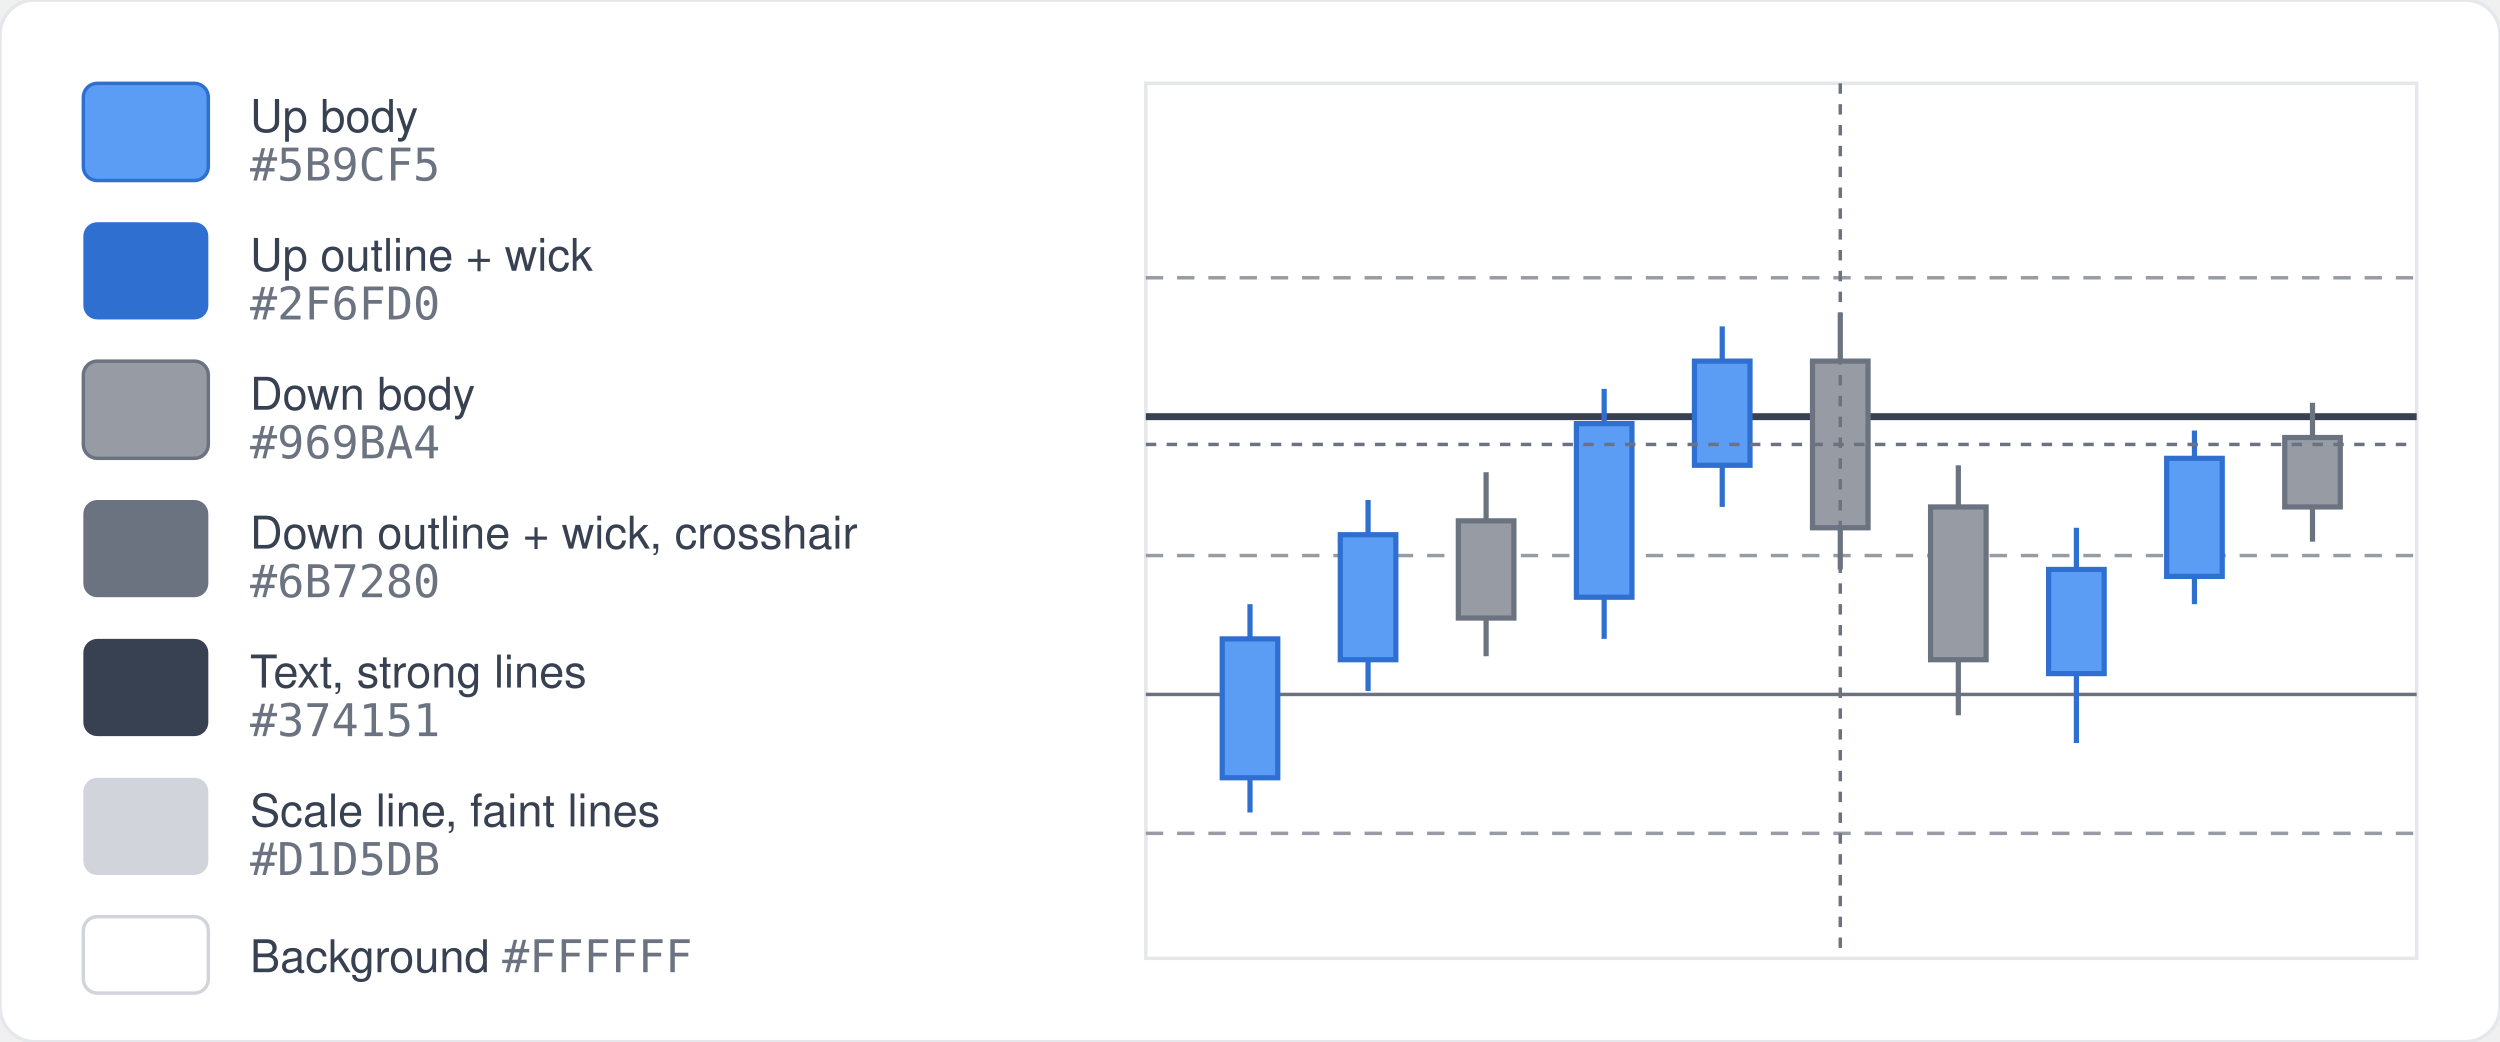
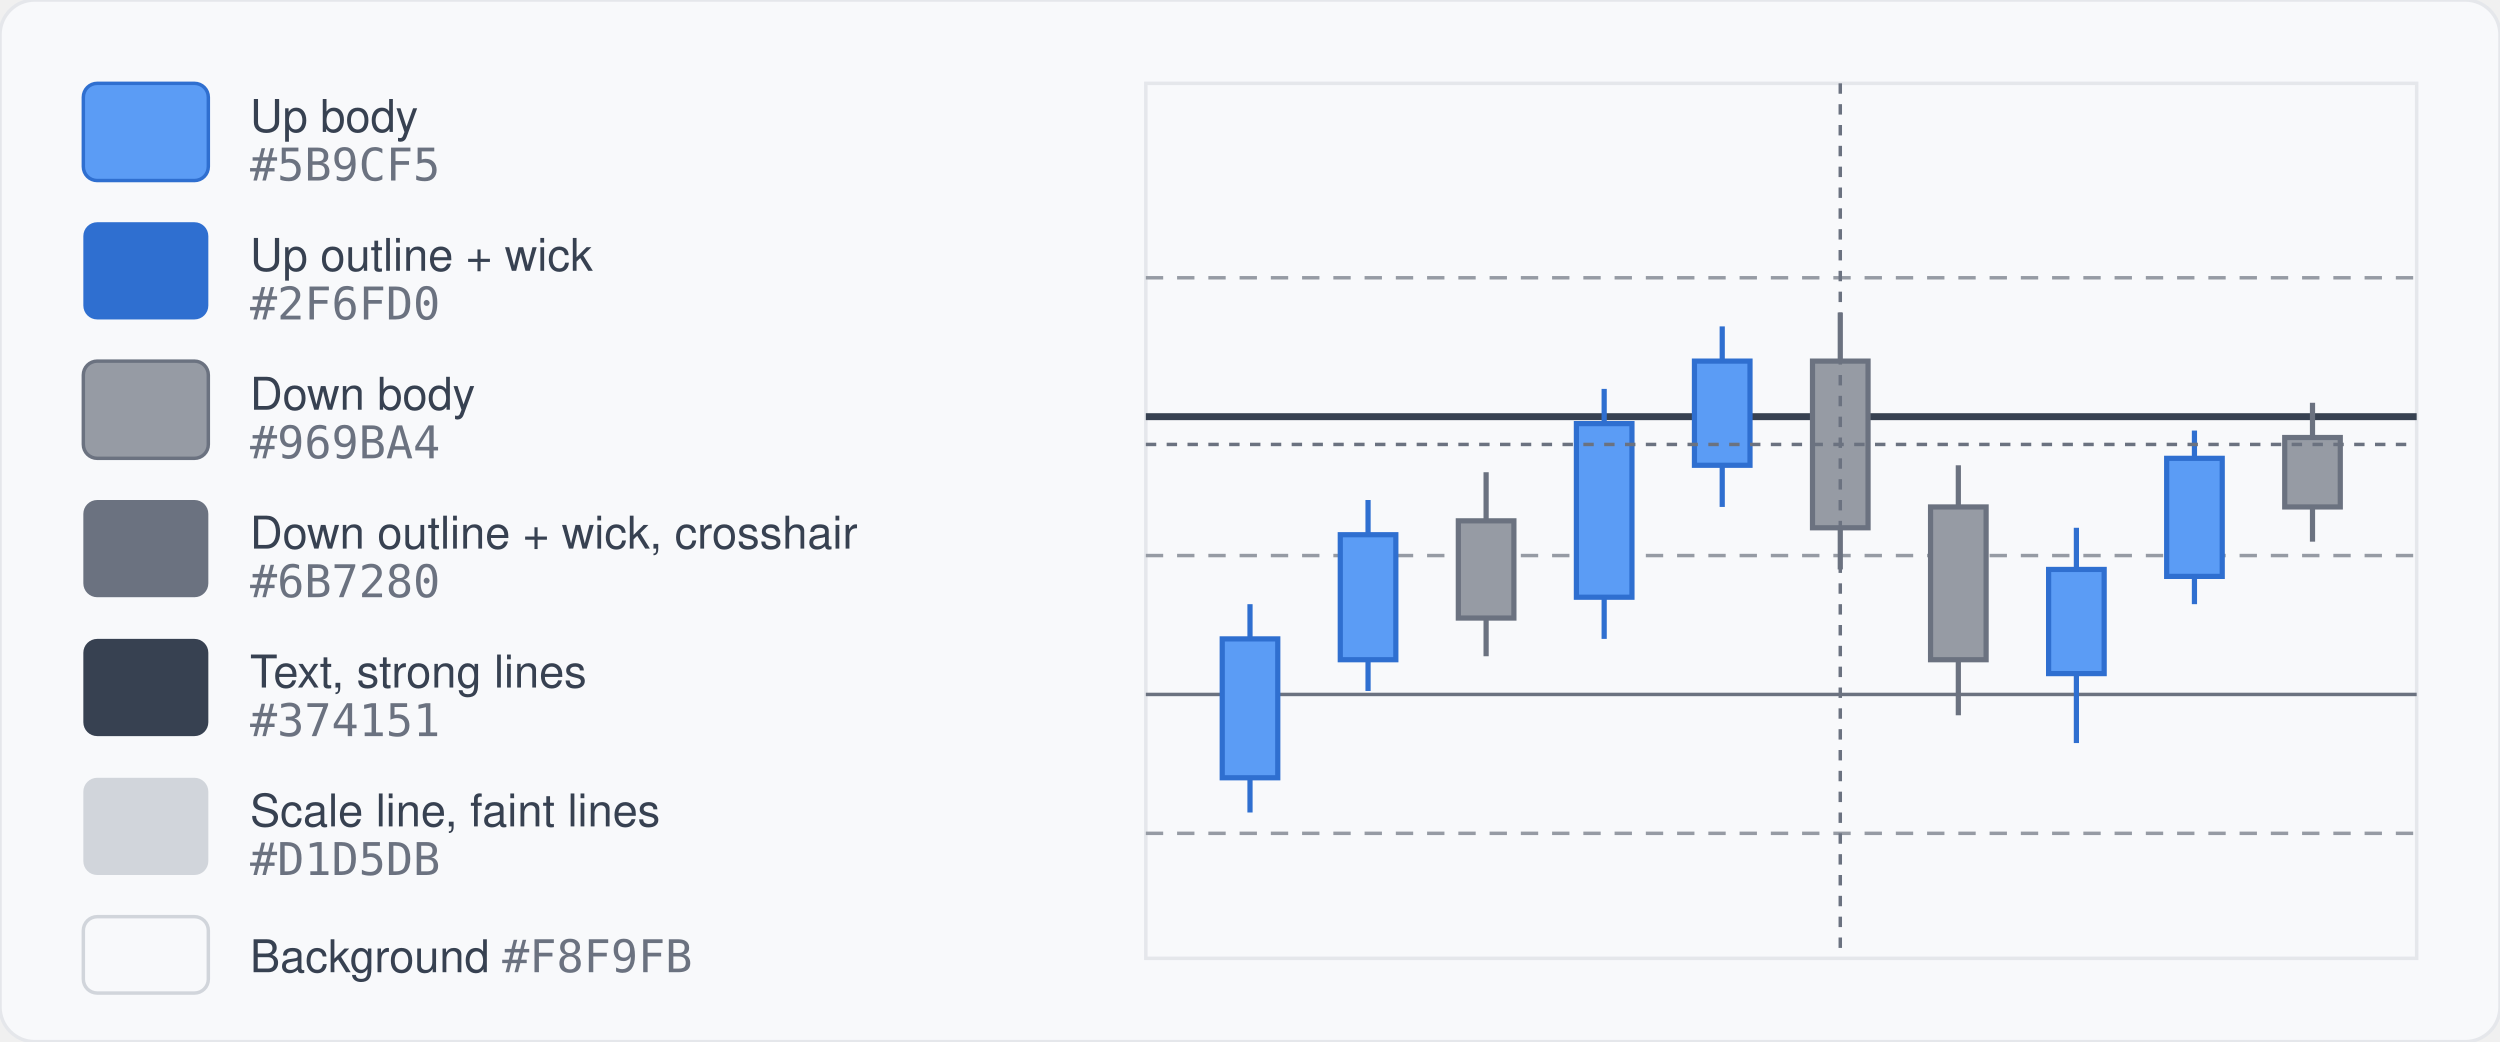
<svg xmlns="http://www.w3.org/2000/svg" width="720" height="300" viewBox="0 0 720 300" font-family="-apple-system, Segoe UI, Helvetica, Arial, sans-serif">
-   <rect width="720" height="300" rx="10" fill="#FFFFFF" stroke="#E5E7EB" />
+   <rect width="720" height="300" rx="10" fill="#F8F9FB" stroke="#E5E7EB" />
  <g font-size="13" fill="#374151">
    <rect x="24" y="24" width="36" height="28" rx="4" fill="#5B9CF5" stroke="#2F6FD0" />
    <text x="72" y="38">Up body</text>
    <text x="72" y="52" fill="#6B7280" font-family="ui-monospace, Menlo, Consolas, monospace">#5B9CF5</text>
    <rect x="24" y="64" width="36" height="28" rx="4" fill="#2F6FD0" />
    <text x="72" y="78">Up outline + wick</text>
    <text x="72" y="92" fill="#6B7280" font-family="ui-monospace, Menlo, Consolas, monospace">#2F6FD0</text>
    <rect x="24" y="104" width="36" height="28" rx="4" fill="#969BA4" stroke="#6B7280" />
    <text x="72" y="118">Down body</text>
    <text x="72" y="132" fill="#6B7280" font-family="ui-monospace, Menlo, Consolas, monospace">#969BA4</text>
    <rect x="24" y="144" width="36" height="28" rx="4" fill="#6B7280" />
    <text x="72" y="158">Down outline + wick, crosshair</text>
    <text x="72" y="172" fill="#6B7280" font-family="ui-monospace, Menlo, Consolas, monospace">#6B7280</text>
    <rect x="24" y="184" width="36" height="28" rx="4" fill="#374151" />
    <text x="72" y="198">Text, strong lines</text>
    <text x="72" y="212" fill="#6B7280" font-family="ui-monospace, Menlo, Consolas, monospace">#374151</text>
    <rect x="24" y="224" width="36" height="28" rx="4" fill="#D1D5DB" />
    <text x="72" y="238">Scale line, faint lines</text>
    <text x="72" y="252" fill="#6B7280" font-family="ui-monospace, Menlo, Consolas, monospace">#D1D5DB</text>
-     <rect x="24" y="264" width="36" height="22" rx="4" fill="#FFFFFF" stroke="#D1D5DB" />
-     <text x="72" y="280">Background <tspan fill="#6B7280" font-family="ui-monospace, Menlo, Consolas, monospace">#FFFFFF</tspan>
+     <rect x="24" y="264" width="36" height="22" rx="4" fill="#F8F9FB" stroke="#D1D5DB" />
+     <text x="72" y="280">Background <tspan fill="#6B7280" font-family="ui-monospace, Menlo, Consolas, monospace">#F8F9FB</tspan>
    </text>
  </g>
  <g transform="translate(330 24)">
-     <rect width="366" height="252" fill="#FFFFFF" stroke="#E5E7EB" />
+     <rect width="366" height="252" fill="#F8F9FB" stroke="#E5E7EB" />
    <line x1="0" y1="96" x2="366" y2="96" stroke="#374151" stroke-width="2" />
    <line x1="0" y1="176" x2="366" y2="176" stroke="#6B7280" />
    <line x1="0" y1="56" x2="366" y2="56" stroke="#969BA4" stroke-dasharray="5 4" />
    <line x1="0" y1="136" x2="366" y2="136" stroke="#969BA4" stroke-dasharray="5 4" />
    <line x1="0" y1="216" x2="366" y2="216" stroke="#969BA4" stroke-dasharray="5 4" />
    <g stroke-width="1.5">
      <line x1="30" y1="150" x2="30" y2="210" stroke="#2F6FD0" />
      <rect x="22" y="160" width="16" height="40" fill="#5B9CF5" stroke="#2F6FD0" />
      <line x1="64" y1="120" x2="64" y2="175" stroke="#2F6FD0" />
      <rect x="56" y="130" width="16" height="36" fill="#5B9CF5" stroke="#2F6FD0" />
      <line x1="98" y1="112" x2="98" y2="165" stroke="#6B7280" />
      <rect x="90" y="126" width="16" height="28" fill="#969BA4" stroke="#6B7280" />
      <line x1="132" y1="88" x2="132" y2="160" stroke="#2F6FD0" />
      <rect x="124" y="98" width="16" height="50" fill="#5B9CF5" stroke="#2F6FD0" />
      <line x1="166" y1="70" x2="166" y2="122" stroke="#2F6FD0" />
      <rect x="158" y="80" width="16" height="30" fill="#5B9CF5" stroke="#2F6FD0" />
      <line x1="200" y1="66" x2="200" y2="140" stroke="#6B7280" />
      <rect x="192" y="80" width="16" height="48" fill="#969BA4" stroke="#6B7280" />
      <line x1="234" y1="110" x2="234" y2="182" stroke="#6B7280" />
      <rect x="226" y="122" width="16" height="44" fill="#969BA4" stroke="#6B7280" />
      <line x1="268" y1="128" x2="268" y2="190" stroke="#2F6FD0" />
      <rect x="260" y="140" width="16" height="30" fill="#5B9CF5" stroke="#2F6FD0" />
      <line x1="302" y1="100" x2="302" y2="150" stroke="#2F6FD0" />
      <rect x="294" y="108" width="16" height="34" fill="#5B9CF5" stroke="#2F6FD0" />
      <line x1="336" y1="92" x2="336" y2="132" stroke="#6B7280" />
      <rect x="328" y="102" width="16" height="20" fill="#969BA4" stroke="#6B7280" />
    </g>
    <line x1="200" y1="0" x2="200" y2="252" stroke="#6B7280" stroke-dasharray="3 3" />
    <line x1="0" y1="104" x2="366" y2="104" stroke="#6B7280" stroke-dasharray="3 3" />
  </g>
</svg>
